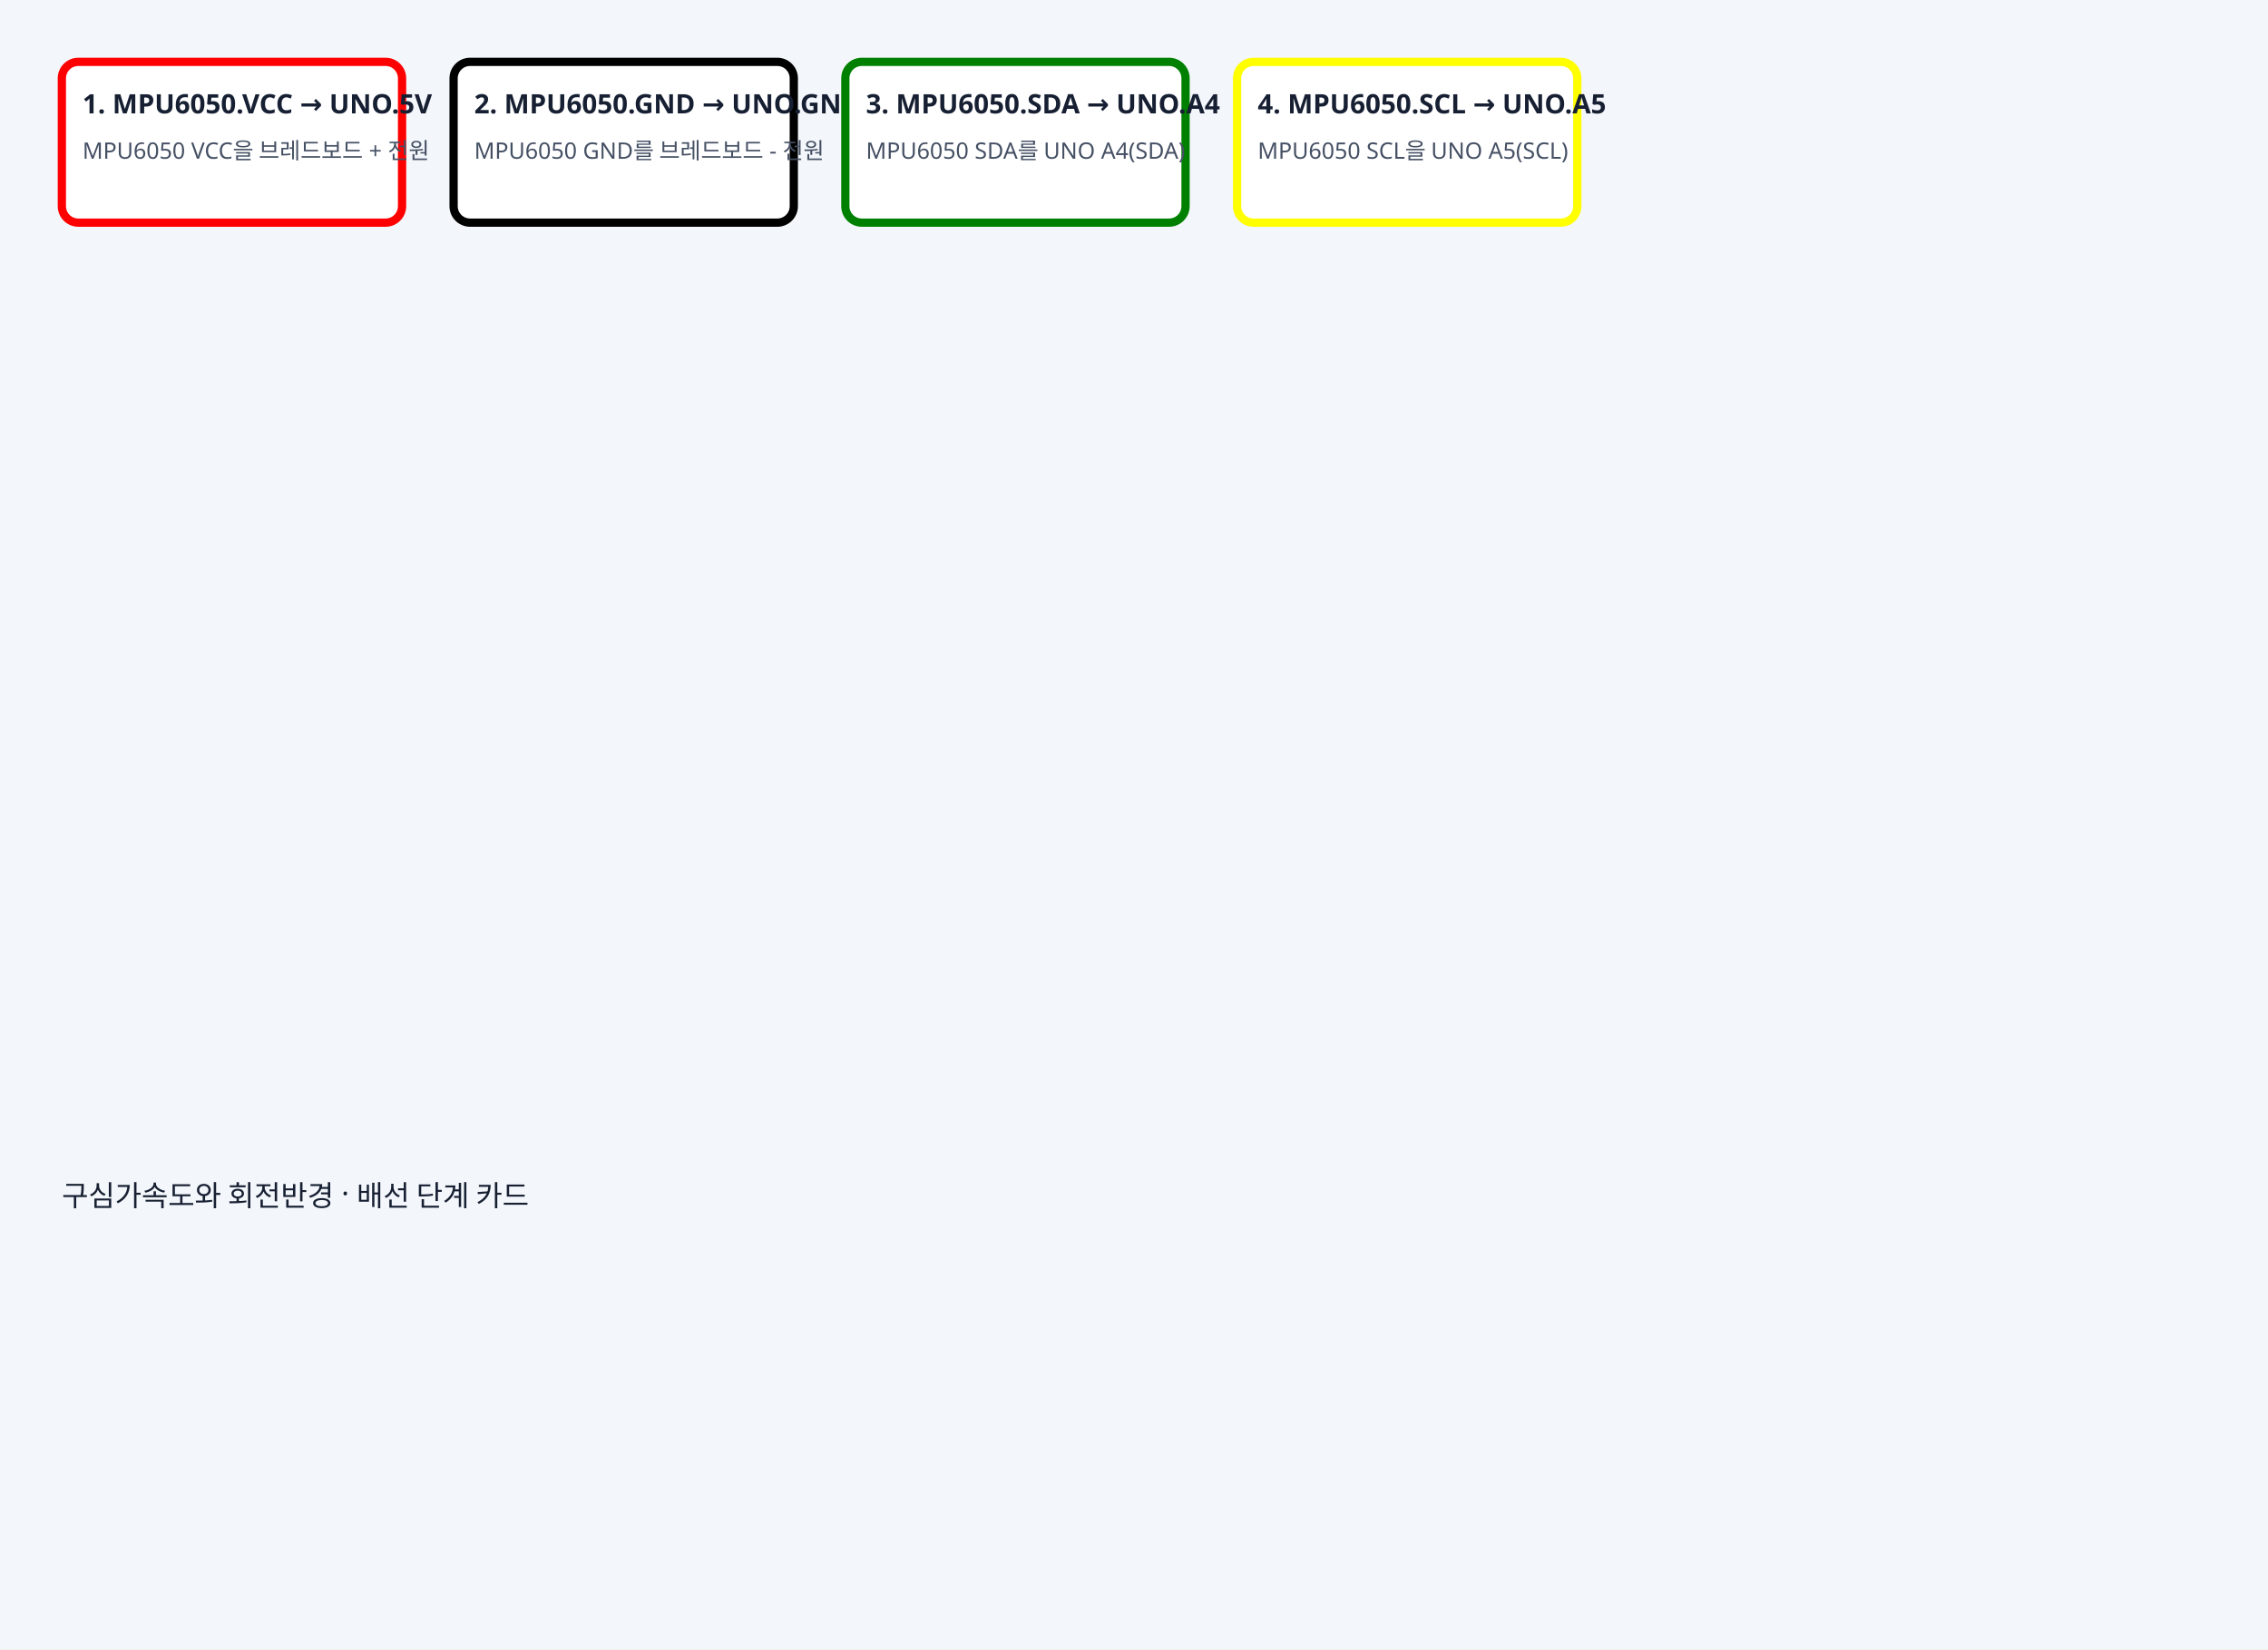
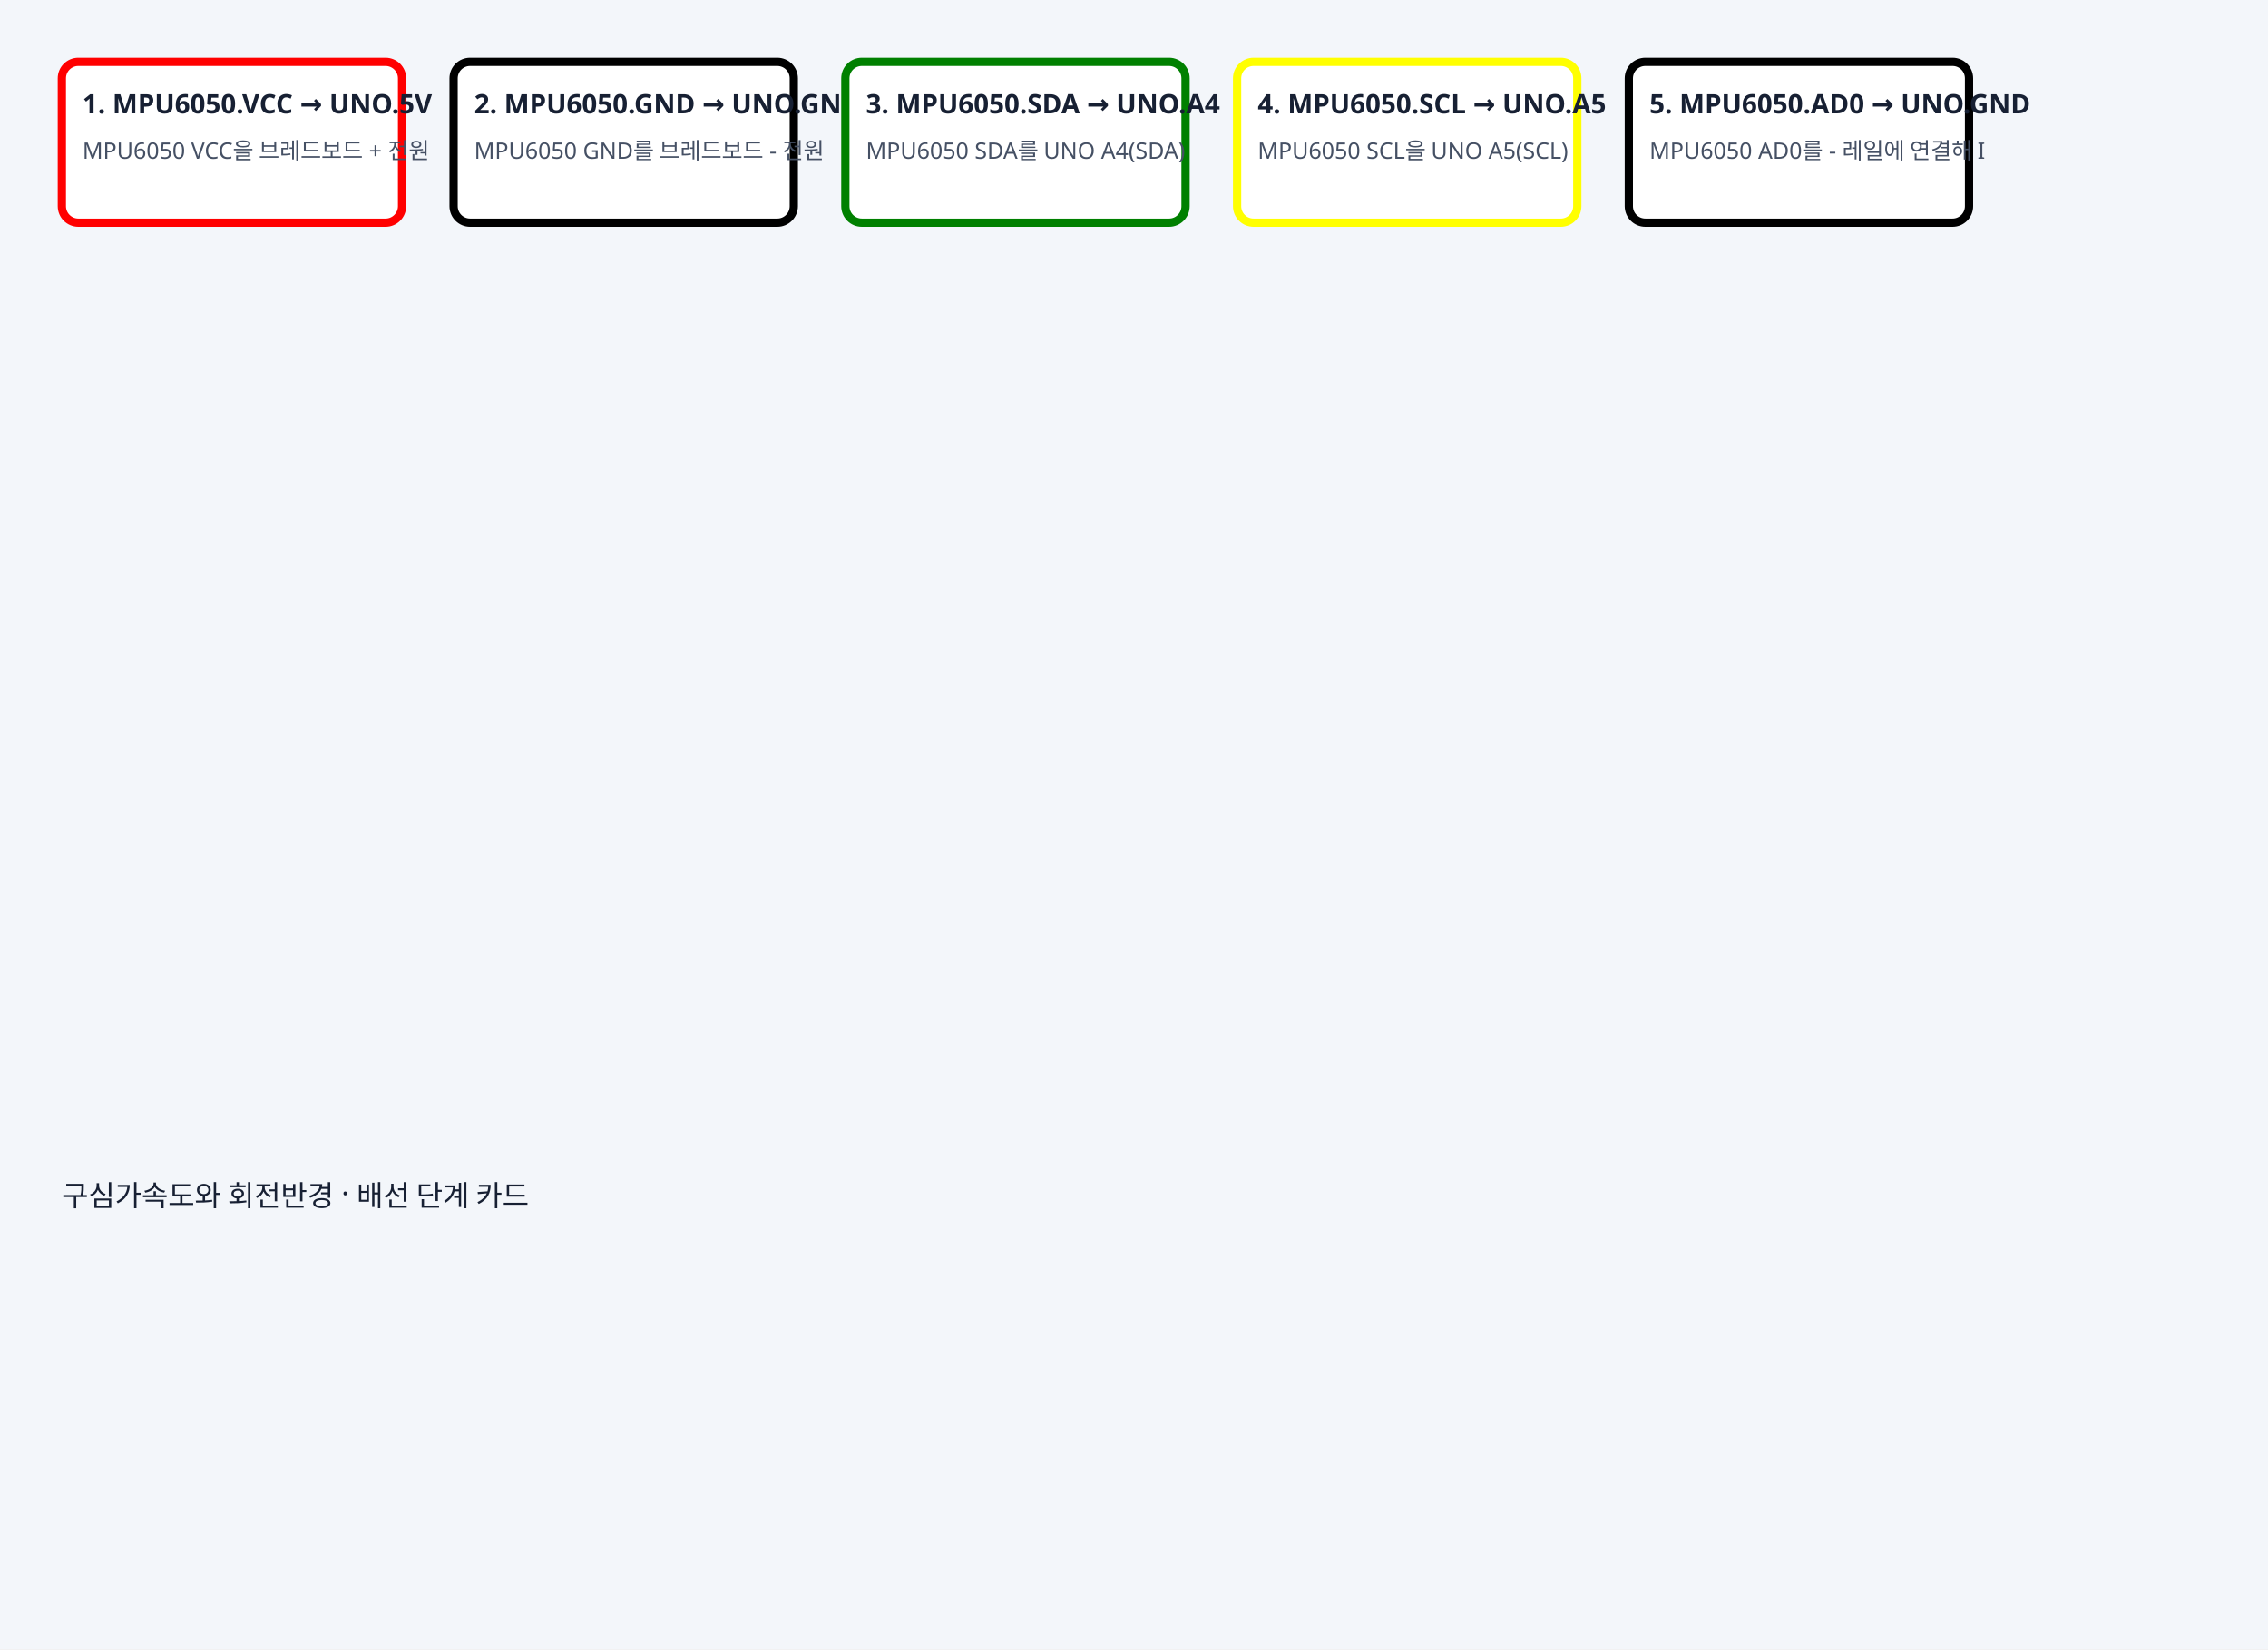
<svg xmlns="http://www.w3.org/2000/svg" width="1100" height="800" viewBox="0 0 1100 800">
  <rect width="100%" height="100%" fill="#f3f6fa" />
  <text x="30" y="585" font-family="sans-serif" font-size="14" fill="#172033">구심가속도와 회전반경 · 배선 단계 카드</text>
  <g>
    <rect x="30" y="30" width="165" height="78" rx="8" fill="#ffffff" stroke="red" stroke-width="4" />
    <text x="40" y="55" font-family="sans-serif" font-size="13" font-weight="700" fill="#172033">1. MPU6050.VCC → UNO.5V</text>
    <text x="40" y="77" font-family="sans-serif" font-size="11" fill="#455064">MPU6050 VCC을 브레드보드 + 전원 </text>
  </g>
  <g>
    <rect x="220" y="30" width="165" height="78" rx="8" fill="#ffffff" stroke="black" stroke-width="4" />
    <text x="230" y="55" font-family="sans-serif" font-size="13" font-weight="700" fill="#172033">2. MPU6050.GND → UNO.GND</text>
    <text x="230" y="77" font-family="sans-serif" font-size="11" fill="#455064">MPU6050 GND를 브레드보드 - 전원 </text>
  </g>
  <g>
    <rect x="410" y="30" width="165" height="78" rx="8" fill="#ffffff" stroke="green" stroke-width="4" />
    <text x="420" y="55" font-family="sans-serif" font-size="13" font-weight="700" fill="#172033">3. MPU6050.SDA → UNO.A4</text>
    <text x="420" y="77" font-family="sans-serif" font-size="11" fill="#455064">MPU6050 SDA를 UNO A4(SDA)</text>
  </g>
  <g>
    <rect x="600" y="30" width="165" height="78" rx="8" fill="#ffffff" stroke="yellow" stroke-width="4" />
    <text x="610" y="55" font-family="sans-serif" font-size="13" font-weight="700" fill="#172033">4. MPU6050.SCL → UNO.A5</text>
    <text x="610" y="77" font-family="sans-serif" font-size="11" fill="#455064">MPU6050 SCL을 UNO A5(SCL)</text>
  </g>
+   <g>
+     <rect x="790" y="30" width="165" height="78" rx="8" fill="#ffffff" stroke="black" stroke-width="4" />
+     <text x="800" y="55" font-family="sans-serif" font-size="13" font-weight="700" fill="#172033">5. MPU6050.AD0 → UNO.GND</text>
+     <text x="800" y="77" font-family="sans-serif" font-size="11" fill="#455064">MPU6050 AD0를 - 레일에 연결해 I</text>
+   </g>
</svg>
